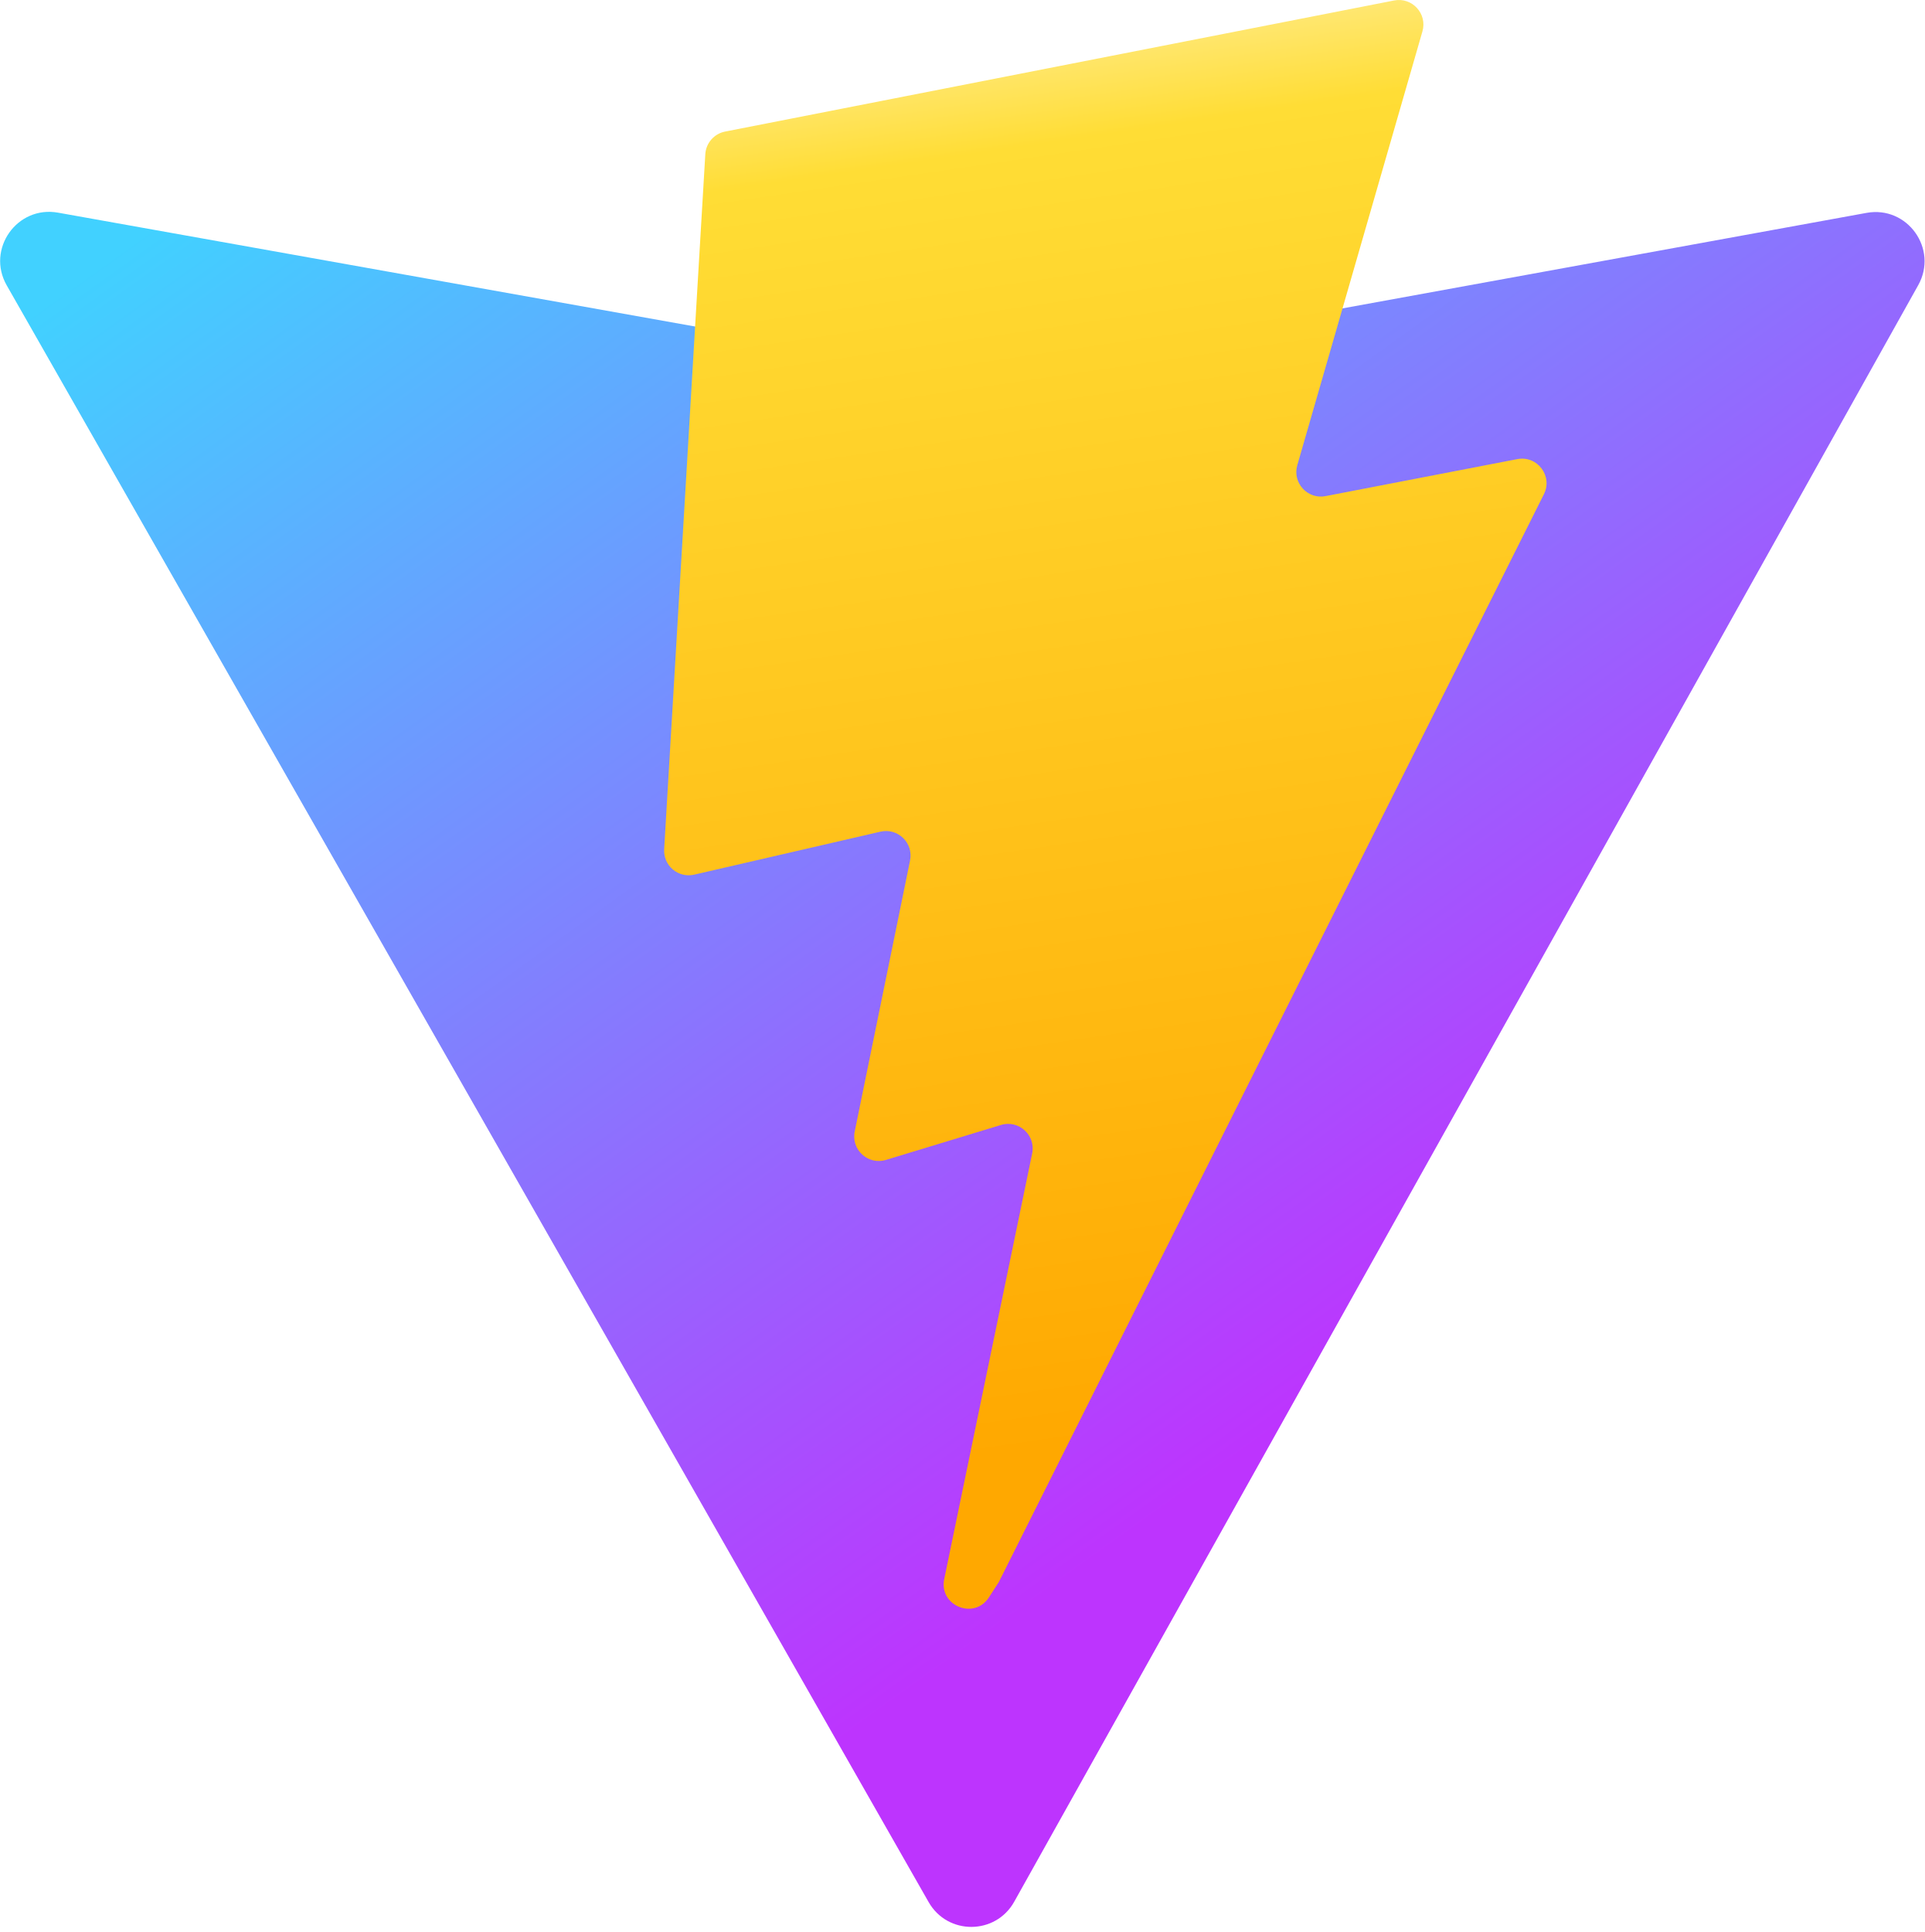
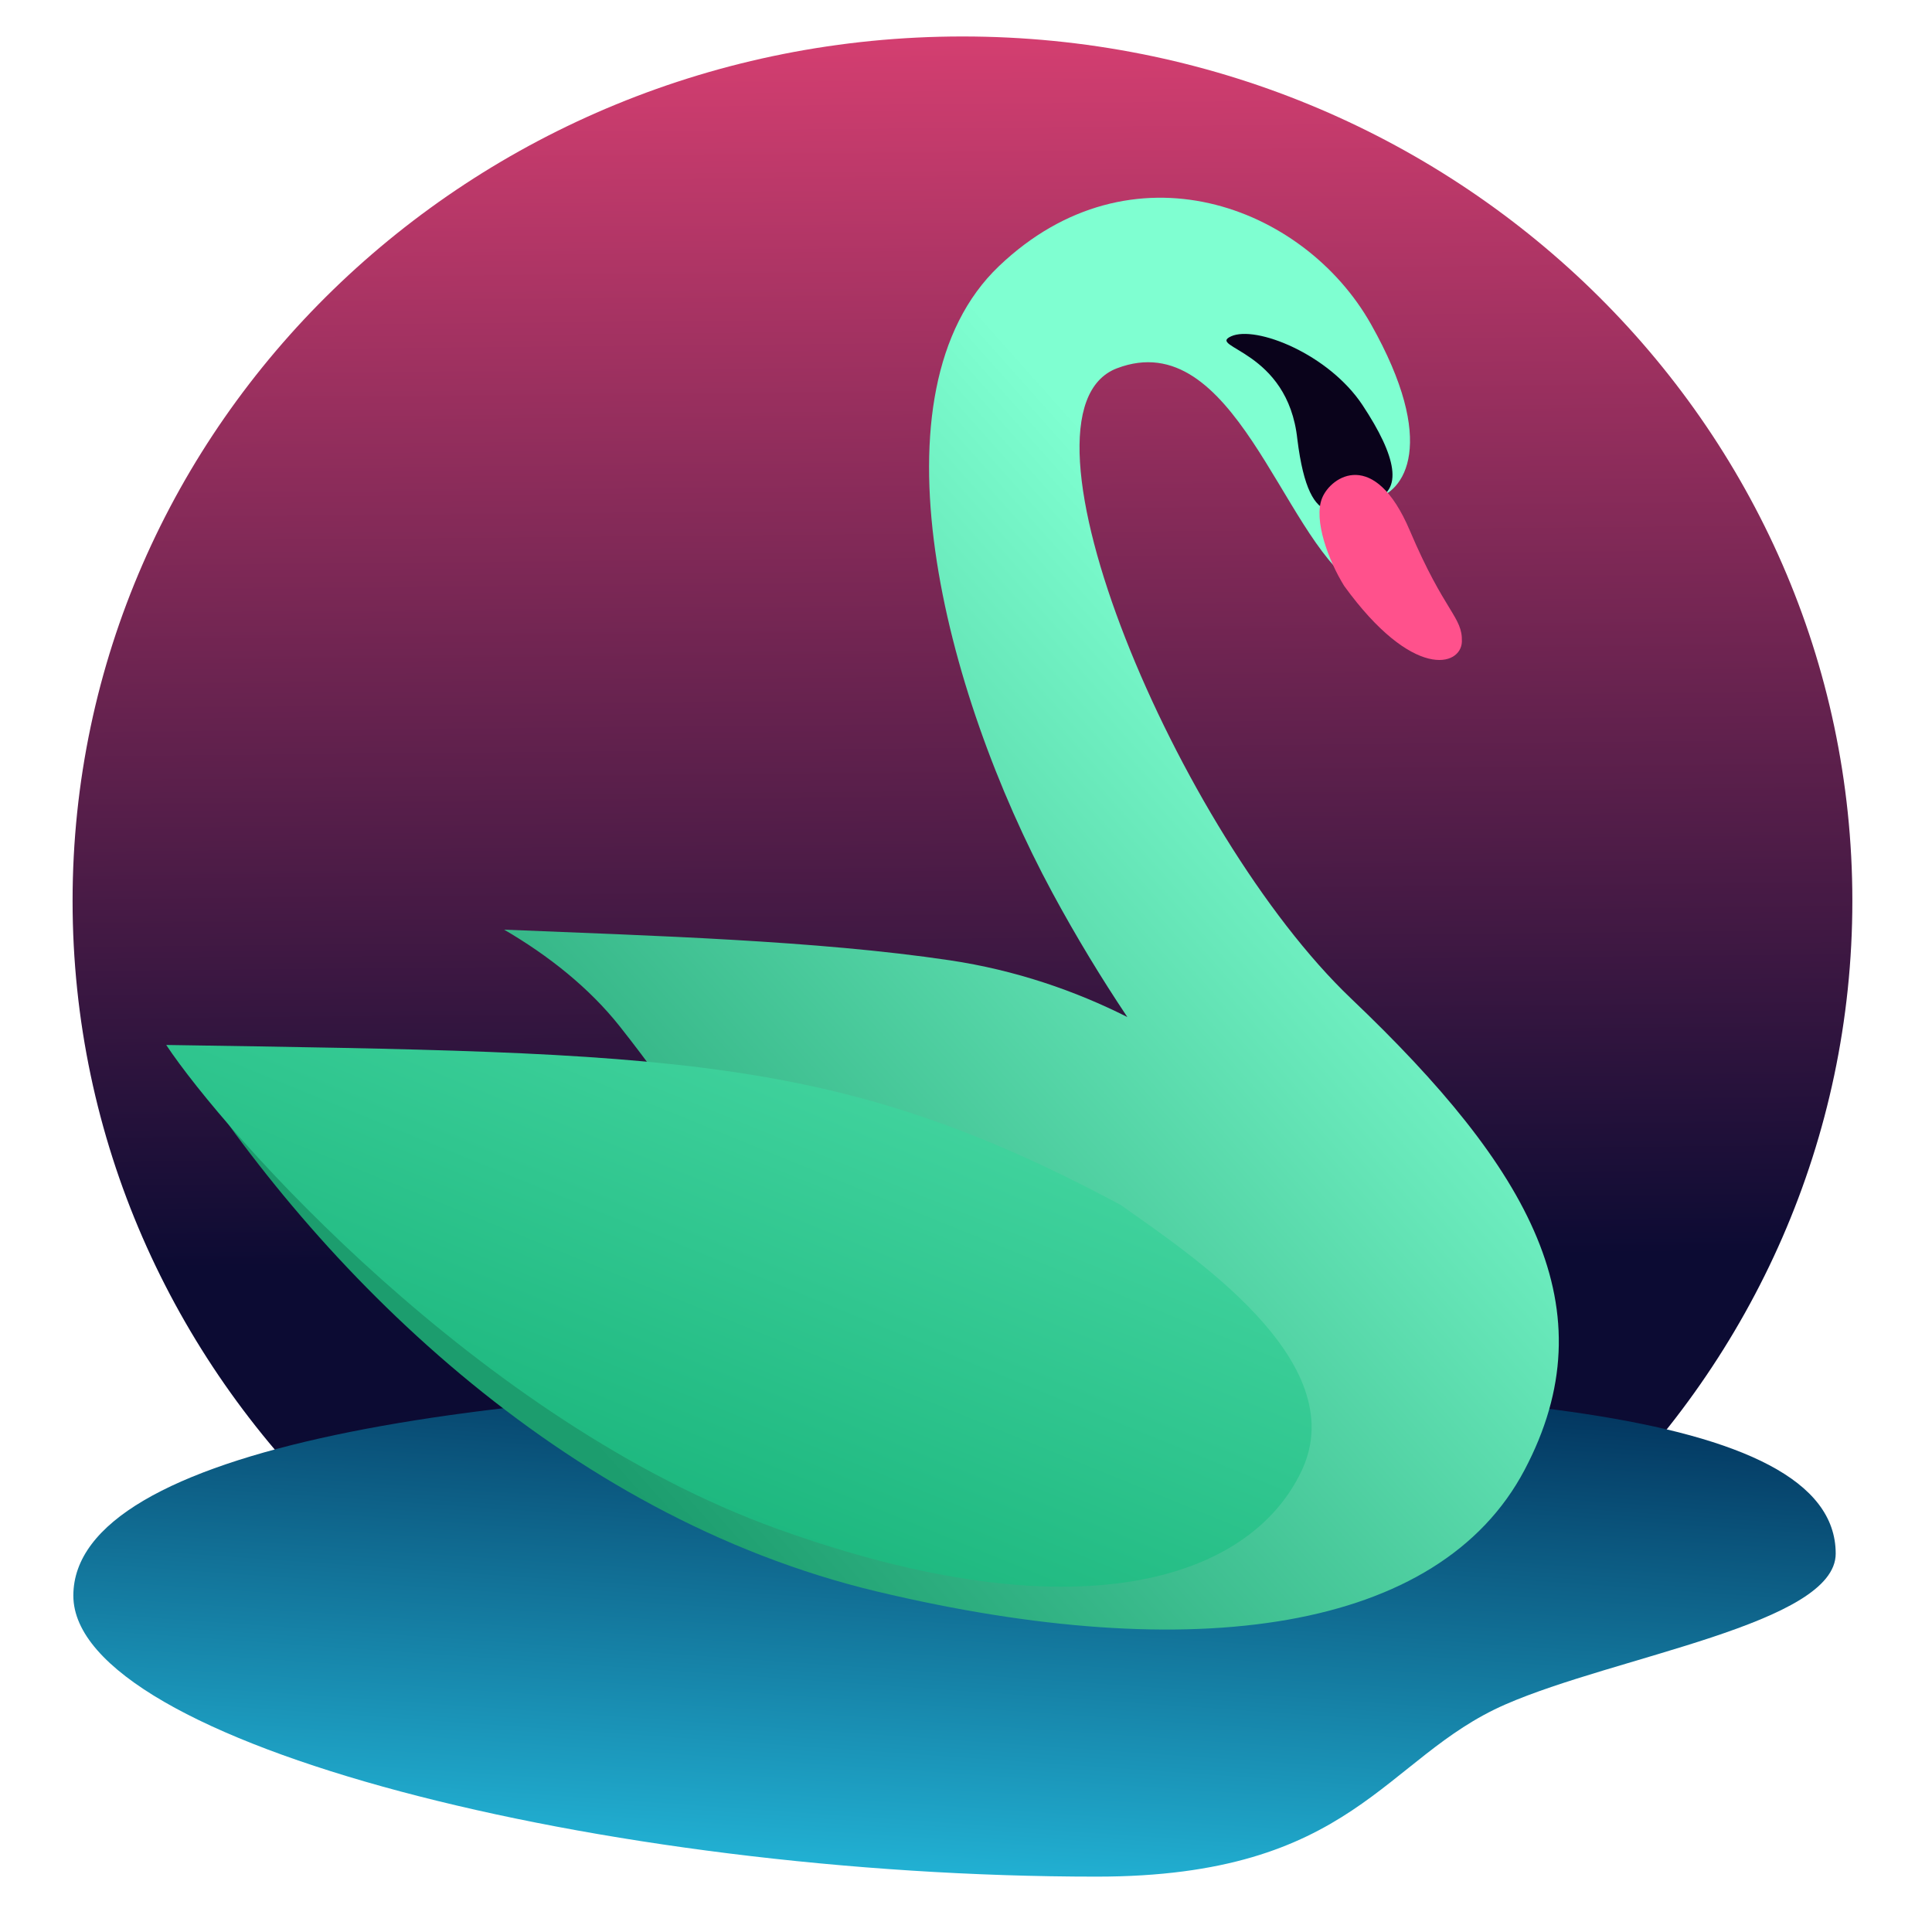
- <svg xmlns="http://www.w3.org/2000/svg" aria-hidden="true" role="img" class="iconify iconify--logos" width="31.88" height="32" preserveAspectRatio="xMidYMid meet" viewBox="0 0 256 257">
+ <svg xmlns="http://www.w3.org/2000/svg" id="eKwBjEe3Wqb1" viewBox="0 0 640 640" shape-rendering="geometricPrecision" text-rendering="geometricPrecision">
  <defs>
-     <linearGradient id="IconifyId1813088fe1fbc01fb466" x1="-.828%" x2="57.636%" y1="7.652%" y2="78.411%">
-       <stop offset="0%" stop-color="#41D1FF" />
-       <stop offset="100%" stop-color="#BD34FE" />
+     <linearGradient id="eKwBjEe3Wqb3-fill" x1="0.489" y1="-0.004" x2="0.496" y2="0.706" spreadMethod="pad" gradientUnits="objectBoundingBox" gradientTransform="translate(0 0)">
+       <stop id="eKwBjEe3Wqb3-fill-0" offset="0%" stop-color="#d63f71" />
+       <stop id="eKwBjEe3Wqb3-fill-1" offset="100%" stop-color="#0c0b33" />
    </linearGradient>
-     <linearGradient id="IconifyId1813088fe1fbc01fb467" x1="43.376%" x2="50.316%" y1="2.242%" y2="89.03%">
-       <stop offset="0%" stop-color="#FFEA83" />
-       <stop offset="8.333%" stop-color="#FFDD35" />
-       <stop offset="100%" stop-color="#FFA800" />
+     <linearGradient id="eKwBjEe3Wqb4-fill" x1="0.205" y1="-0.273" x2="0.55" y2="1.125" spreadMethod="pad" gradientUnits="objectBoundingBox" gradientTransform="translate(0 0)">
+       <stop id="eKwBjEe3Wqb4-fill-0" offset="0%" stop-color="#2cdafa" />
+       <stop id="eKwBjEe3Wqb4-fill-1" offset="100%" stop-color="#002b55" />
+     </linearGradient>
+     <linearGradient id="eKwBjEe3Wqb5-fill" x1="0.215" y1="0.78" x2="0.757" y2="0.27" spreadMethod="pad" gradientUnits="objectBoundingBox" gradientTransform="translate(0 0)">
+       <stop id="eKwBjEe3Wqb5-fill-0" offset="0%" stop-color="#1c9d6e" />
+       <stop id="eKwBjEe3Wqb5-fill-1" offset="100%" stop-color="#7fffd1" />
+     </linearGradient>
+     <linearGradient id="eKwBjEe3Wqb8-fill" x1="1.637" y1="-0.552" x2="0.401" y2="0.886" spreadMethod="pad" gradientUnits="objectBoundingBox" gradientTransform="translate(0 0)">
+       <stop id="eKwBjEe3Wqb8-fill-0" offset="0%" stop-color="#7affcf" />
+       <stop id="eKwBjEe3Wqb8-fill-1" offset="100%" stop-color="#1ab57c" />
    </linearGradient>
  </defs>
-   <path fill="url(#IconifyId1813088fe1fbc01fb466)" d="M255.153 37.938L134.897 252.976c-2.483 4.44-8.862 4.466-11.382.048L.875 37.958c-2.746-4.814 1.371-10.646 6.827-9.67l120.385 21.517a6.537 6.537 0 0 0 2.322-.004l117.867-21.483c5.438-.991 9.574 4.796 6.877 9.62Z" />
-   <path fill="url(#IconifyId1813088fe1fbc01fb467)" d="M185.432.063L96.44 17.501a3.268 3.268 0 0 0-2.634 3.014l-5.474 92.456a3.268 3.268 0 0 0 3.997 3.378l24.777-5.718c2.318-.535 4.413 1.507 3.936 3.838l-7.361 36.047c-.495 2.426 1.782 4.5 4.151 3.78l15.304-4.649c2.372-.72 4.652 1.36 4.15 3.788l-11.698 56.621c-.732 3.542 3.979 5.473 5.943 2.437l1.313-2.028l72.516-144.72c1.215-2.423-.88-5.186-3.54-4.672l-25.505 4.922c-2.396.462-4.435-1.77-3.759-4.114l16.646-57.705c.677-2.35-1.37-4.583-3.769-4.113Z" />
+   <g transform="matrix(1.198881 0 0 1.164607-118.8751 48.10853)">
+     <ellipse rx="236.187" ry="236.187" transform="matrix(1.041057 0 0 1.041057 365.0948 214.9482)" fill="url(#eKwBjEe3Wqb3-fill)" stroke-width="0" />
+     <path d="M-289.231,17.692c0-41.935,146.725-79.926,282.737-79.926c71.166,0,79.28,33.812,112.895,48.954c30.629,13.797,91.325,22.932,91.325,42.925c0,41.935-104.175,47.991-240.187,47.991s-246.77-18.01-246.77-59.944Z" transform="matrix(1 0 0-1 408.6519 430.25)" fill="url(#eKwBjEe3Wqb4-fill)" stroke-width="0" />
+     <path d="M167.547,66.548c5.993,9.339,8.616,13.184,6.967,14.833s-8.859,5.076-16.735-.966c-19.949-13.679-33.351-74.059-65.625-61.452s16.871,132.414,64.691,179.293c49.477,48.503,71.467,88.197,47.893,134.106s-91.175,56.072-178.836,34.56-155.143-92.175-192.849-153.471c45.079,12.667,92.106,7.407,132.57,7.47-3.448-4.866-7.04-9.784-10.842-14.727-8.473-11.014-19.669-20.151-31.975-27.55c40.61,1.722,86.397,3.084,123.067,8.705c18.317,2.808,34.781,8.711,49.129,16.146-7.134-10.98-14.17-22.88-20.722-35.374-30.171-57.536-51.221-142.437-14.735-178.222s84.181-17.38,102.764,16.5s9.377,48.019.612,49.817q1.441,4.493,4.624,10.331Z" transform="translate(315.647 44.4793)" fill="url(#eKwBjEe3Wqb5-fill)" stroke-width="5" stroke-miterlimit="36" stroke-dasharray="2648.4" />
+     <path style="isolation:isolate" d="M-172.029,7.979c13.643-44.813-18.902-63.644-6.726-63.644s36.109,29.615,39.837,61.535-.135,50.166-14.432,47.737-33.149,4.652-18.678-45.628Z" transform="matrix(.558809-.261874 0.228635 0.487882 551.9348 34.70293)" fill="#0a031b" stroke-width="0" />
+     <path d="M407.475,108.437c-4.3-7.112-8.577-18.786-6.104-25.027s14.5-14.32,24.221,9.237s14.582,24.491,14.396,31.595-13.59,11.053-32.513-15.805Z" transform="translate(63.10104 16.93432)" fill="#ff518c" stroke-width="1.28" />
+     <path d="M354.767,287.339c18.52,13.644,64.301,44.149,49.978,75.523s-62.604,47.155-144.984,16.556-152.665-112.626-168.769-137.615c139.94,2.221,185.565,2.41,263.775,45.536Z" transform="translate(54.09042 14.11876)" fill="url(#eKwBjEe3Wqb8-fill)" stroke-width="1.28" />
+   </g>
</svg>
